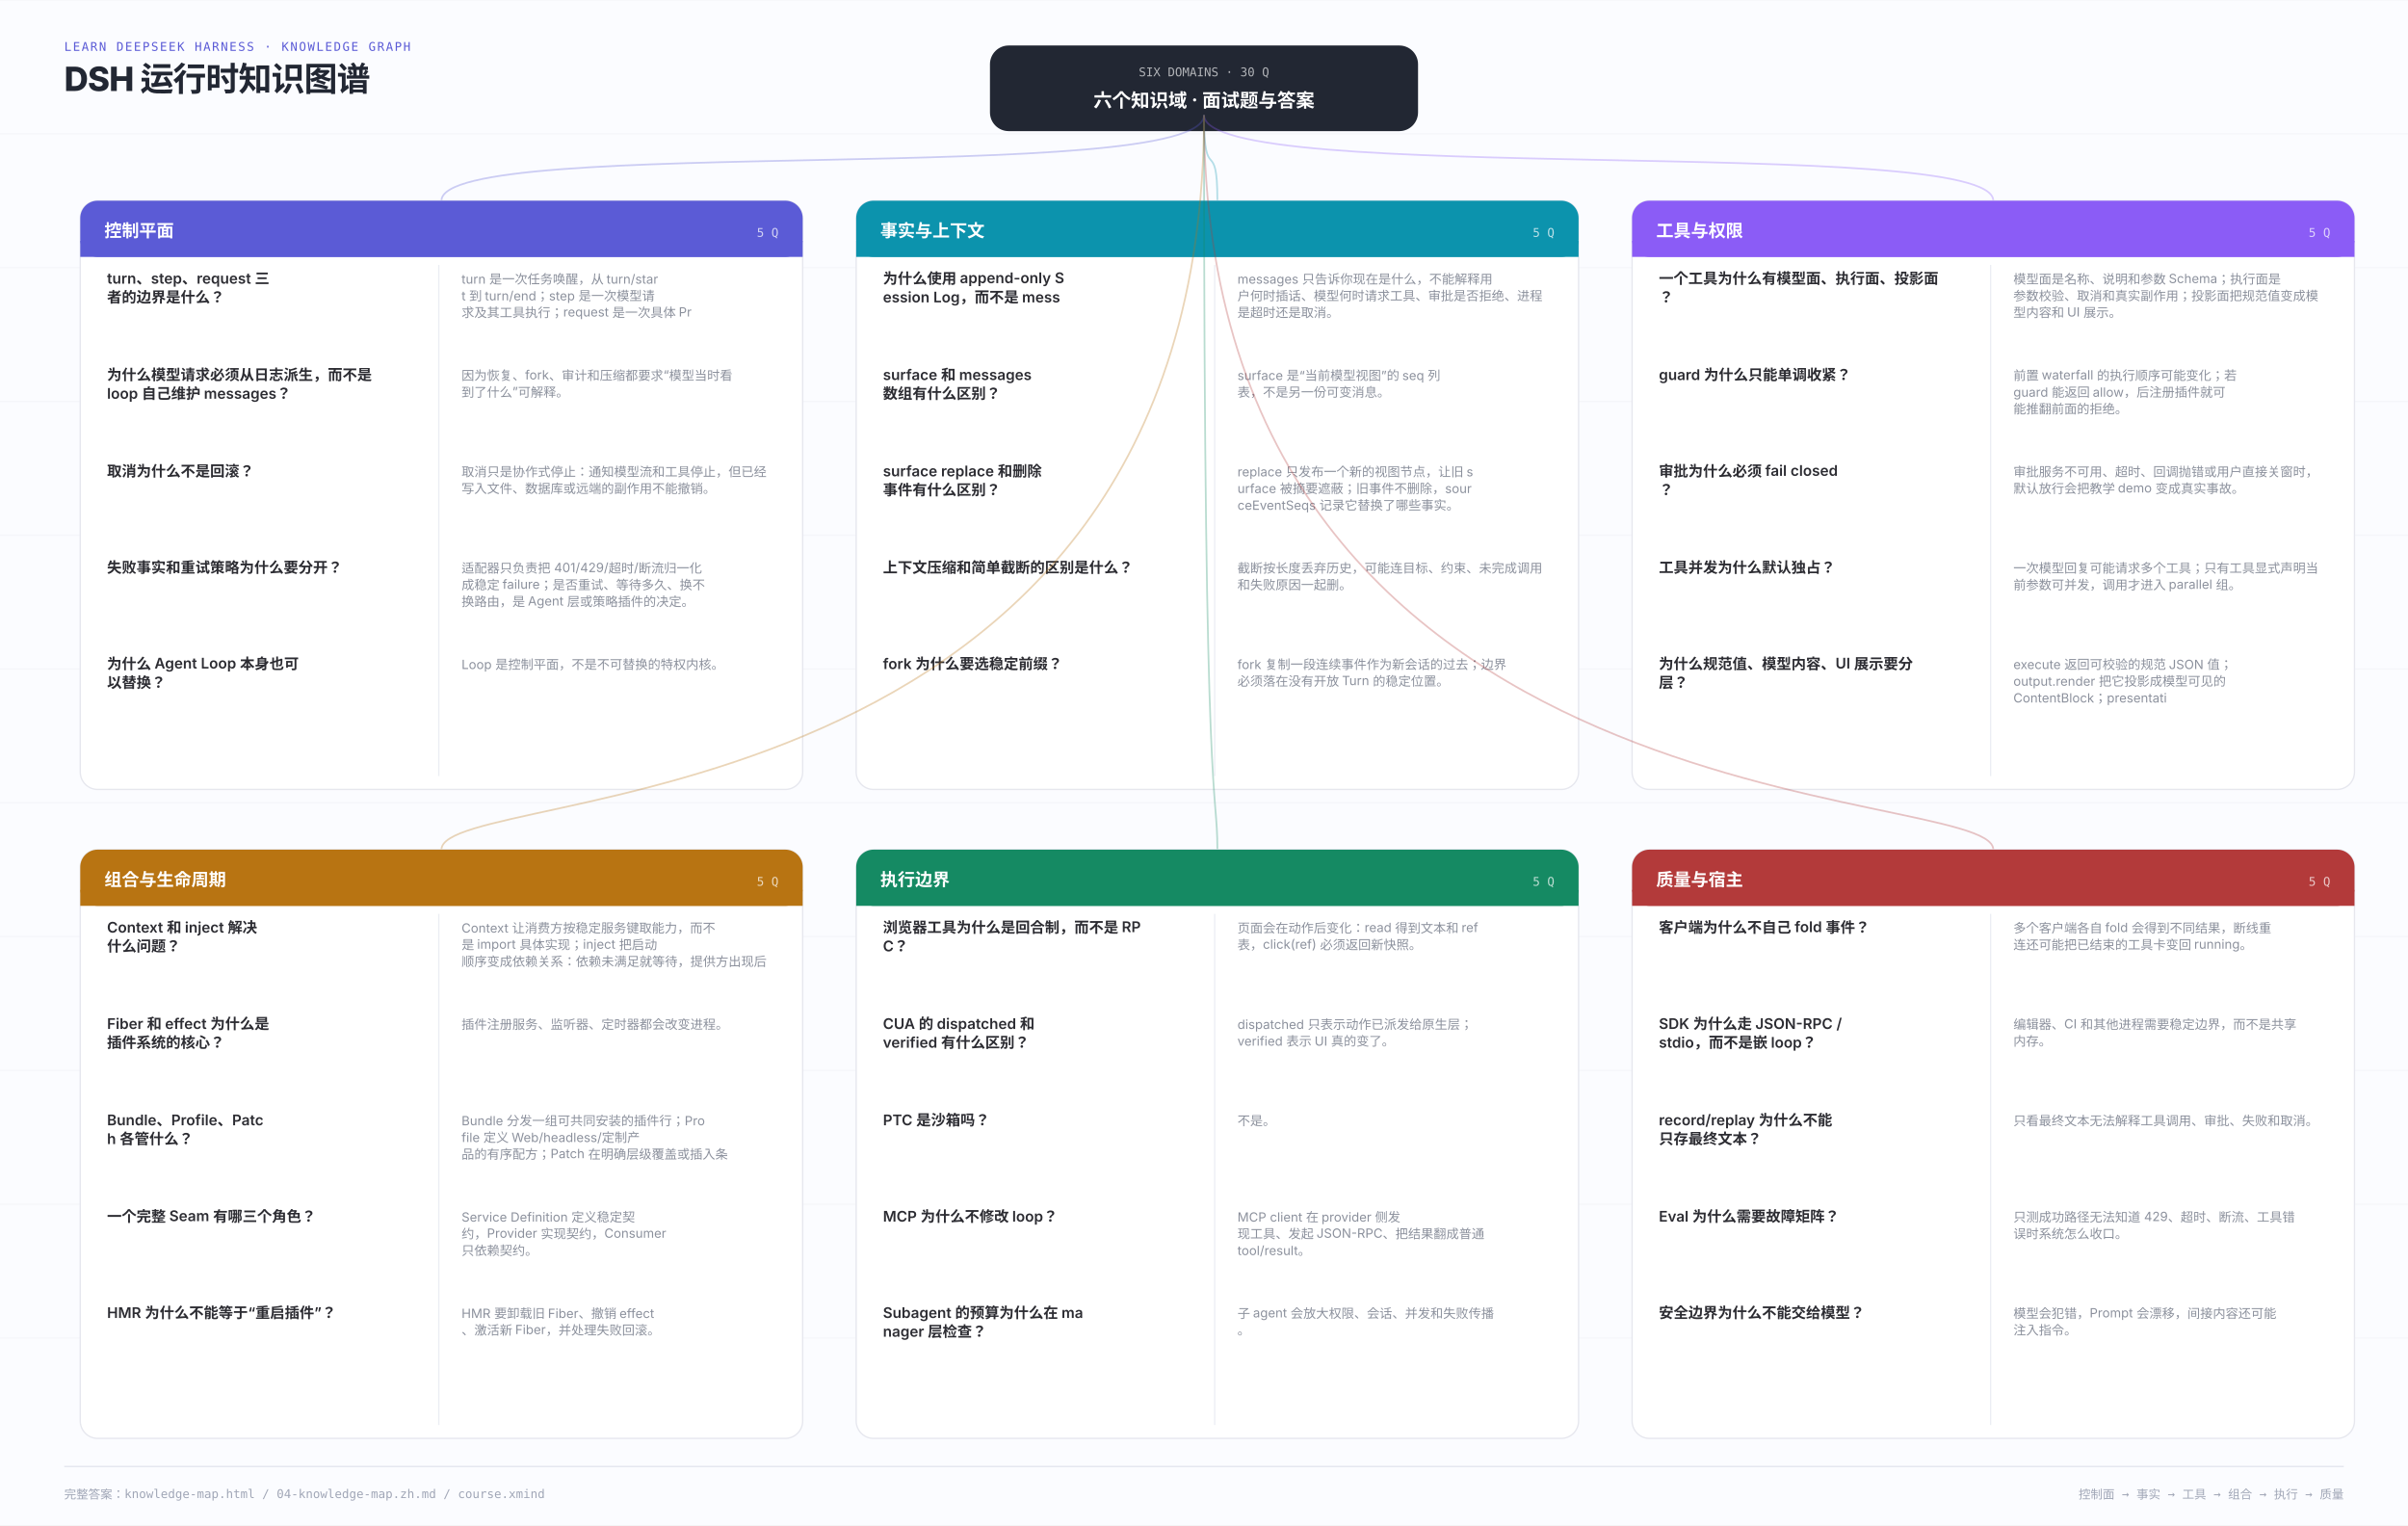
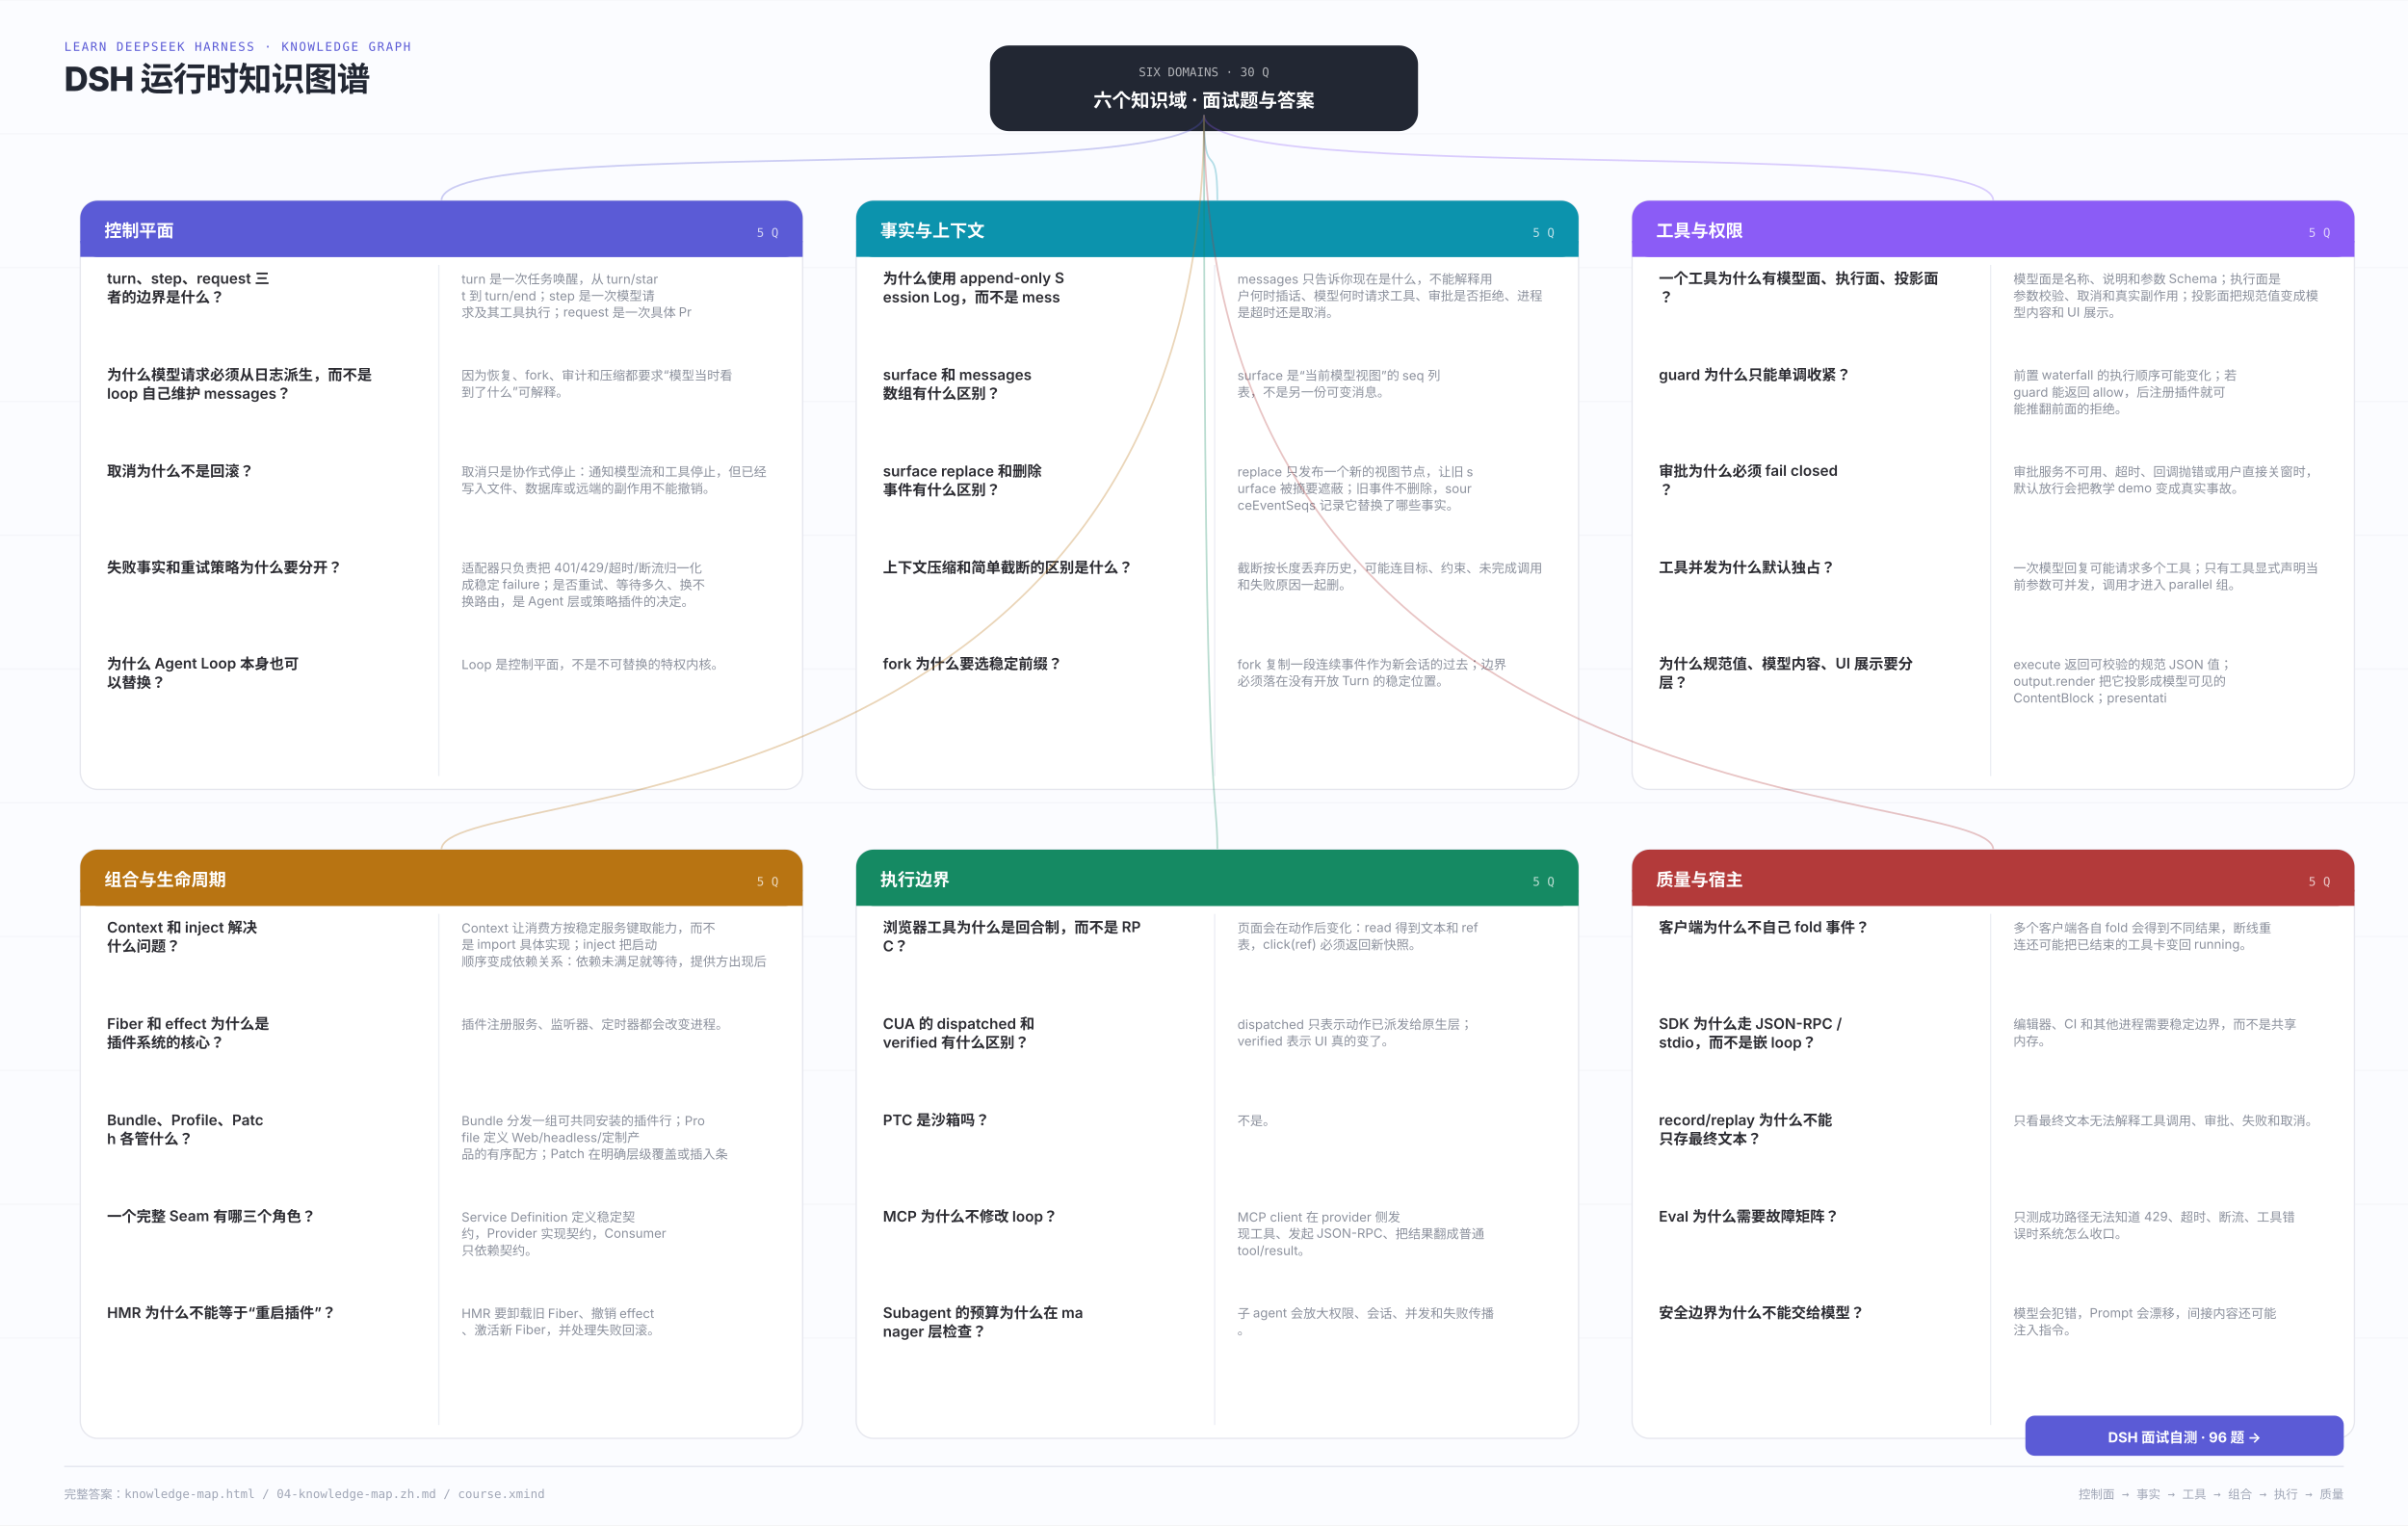
<svg xmlns="http://www.w3.org/2000/svg" width="1800" height="1140" viewBox="0 0 1800 1140" role="img" aria-labelledby="title">
  <rect width="1800" height="1140" fill="#fbfcff" />
  <g stroke="#303a63" stroke-opacity=".03">
    <path d="M0 0H1800M0 100H1800M0 200H1800M0 300H1800M0 400H1800M0 500H1800M0 600H1800M0 700H1800M0 800H1800M0 900H1800M0 1000H1800" />
  </g>
  <text x="48" y="38" font-size="9" letter-spacing=".12em" fill="#5b5bd6" font-family="SFMono-Regular,Consolas,monospace">LEARN DEEPSEEK HARNESS · KNOWLEDGE GRAPH</text>
  <text x="48" y="68" font-size="25" font-weight="760" fill="#222733" letter-spacing="-.02em" font-family="-apple-system,BlinkMacSystemFont,'Segoe UI','Noto Sans SC',sans-serif">DSH 运行时知识图谱</text>
  <rect x="740" y="34" width="320" height="64" rx="14" fill="#222733" />
  <text x="900" y="57" text-anchor="middle" font-size="9" fill="rgba(255,255,255,.65)" font-family="SFMono-Regular,Consolas,monospace">SIX DOMAINS · 30 Q</text>
  <text x="900" y="80" text-anchor="middle" font-size="14" font-weight="700" fill="#fff" font-family="-apple-system,BlinkMacSystemFont,'Segoe UI','Noto Sans SC',sans-serif">六个知识域 · 面试题与答案</text>
  <path d="M900 86 C900 140 330 100 330 150" fill="none" stroke="#5b5bd6" stroke-opacity=".3" stroke-width="1.3" />
  <rect x="60" y="150" width="540" height="440" rx="13" fill="#fff" stroke="#e6e7ee" />
  <rect x="60" y="150" width="540" height="42" rx="13" fill="#5b5bd6" />
  <rect x="60" y="180" width="540" height="12" fill="#5b5bd6" />
  <text x="78" y="177" font-size="13" font-weight="700" fill="#fff" font-family="-apple-system,BlinkMacSystemFont,'Segoe UI','Noto Sans SC',sans-serif">控制平面</text>
  <text x="582" y="177" text-anchor="end" font-size="9" fill="rgba(255,255,255,.72)" font-family="SFMono-Regular,Consolas,monospace">5 Q</text>
  <line x1="328" y1="198" x2="328" y2="580" stroke="#eceef4" />
  <text x="80" y="212" font-size="11" font-weight="600" fill="#2c2c32" text-anchor="start" font-family="-apple-system,BlinkMacSystemFont,'Segoe UI','Noto Sans SC',sans-serif">turn、step、request 三</text>
  <text x="80" y="226" font-size="11" font-weight="600" fill="#2c2c32" text-anchor="start" font-family="-apple-system,BlinkMacSystemFont,'Segoe UI','Noto Sans SC',sans-serif">者的边界是什么？</text>
  <text x="345" y="212" font-size="9.5" font-weight="400" fill="#8b909c" text-anchor="start" font-family="-apple-system,BlinkMacSystemFont,'Segoe UI','Noto Sans SC',sans-serif">turn 是一次任务唤醒，从 turn/star</text>
  <text x="345" y="224.5" font-size="9.5" font-weight="400" fill="#8b909c" text-anchor="start" font-family="-apple-system,BlinkMacSystemFont,'Segoe UI','Noto Sans SC',sans-serif">t 到 turn/end；step 是一次模型请</text>
  <text x="345" y="237" font-size="9.5" font-weight="400" fill="#8b909c" text-anchor="start" font-family="-apple-system,BlinkMacSystemFont,'Segoe UI','Noto Sans SC',sans-serif">求及其工具执行；request 是一次具体 Pr</text>
  <text x="80" y="284" font-size="11" font-weight="600" fill="#2c2c32" text-anchor="start" font-family="-apple-system,BlinkMacSystemFont,'Segoe UI','Noto Sans SC',sans-serif">为什么模型请求必须从日志派生，而不是 </text>
  <text x="80" y="298" font-size="11" font-weight="600" fill="#2c2c32" text-anchor="start" font-family="-apple-system,BlinkMacSystemFont,'Segoe UI','Noto Sans SC',sans-serif">loop 自己维护 messages？</text>
  <text x="345" y="284" font-size="9.5" font-weight="400" fill="#8b909c" text-anchor="start" font-family="-apple-system,BlinkMacSystemFont,'Segoe UI','Noto Sans SC',sans-serif">因为恢复、fork、审计和压缩都要求“模型当时看</text>
  <text x="345" y="296.5" font-size="9.5" font-weight="400" fill="#8b909c" text-anchor="start" font-family="-apple-system,BlinkMacSystemFont,'Segoe UI','Noto Sans SC',sans-serif">到了什么”可解释。</text>
  <text x="80" y="356" font-size="11" font-weight="600" fill="#2c2c32" text-anchor="start" font-family="-apple-system,BlinkMacSystemFont,'Segoe UI','Noto Sans SC',sans-serif">取消为什么不是回滚？</text>
  <text x="345" y="356" font-size="9.5" font-weight="400" fill="#8b909c" text-anchor="start" font-family="-apple-system,BlinkMacSystemFont,'Segoe UI','Noto Sans SC',sans-serif">取消只是协作式停止：通知模型流和工具停止，但已经</text>
  <text x="345" y="368.5" font-size="9.5" font-weight="400" fill="#8b909c" text-anchor="start" font-family="-apple-system,BlinkMacSystemFont,'Segoe UI','Noto Sans SC',sans-serif">写入文件、数据库或远端的副作用不能撤销。</text>
  <text x="80" y="428" font-size="11" font-weight="600" fill="#2c2c32" text-anchor="start" font-family="-apple-system,BlinkMacSystemFont,'Segoe UI','Noto Sans SC',sans-serif">失败事实和重试策略为什么要分开？</text>
  <text x="345" y="428" font-size="9.5" font-weight="400" fill="#8b909c" text-anchor="start" font-family="-apple-system,BlinkMacSystemFont,'Segoe UI','Noto Sans SC',sans-serif">适配器只负责把 401/429/超时/断流归一化</text>
  <text x="345" y="440.5" font-size="9.5" font-weight="400" fill="#8b909c" text-anchor="start" font-family="-apple-system,BlinkMacSystemFont,'Segoe UI','Noto Sans SC',sans-serif">成稳定 failure；是否重试、等待多久、换不</text>
  <text x="345" y="453" font-size="9.5" font-weight="400" fill="#8b909c" text-anchor="start" font-family="-apple-system,BlinkMacSystemFont,'Segoe UI','Noto Sans SC',sans-serif">换路由，是 Agent 层或策略插件的决定。</text>
  <text x="80" y="500" font-size="11" font-weight="600" fill="#2c2c32" text-anchor="start" font-family="-apple-system,BlinkMacSystemFont,'Segoe UI','Noto Sans SC',sans-serif">为什么 Agent Loop 本身也可</text>
  <text x="80" y="514" font-size="11" font-weight="600" fill="#2c2c32" text-anchor="start" font-family="-apple-system,BlinkMacSystemFont,'Segoe UI','Noto Sans SC',sans-serif">以替换？</text>
  <text x="345" y="500" font-size="9.5" font-weight="400" fill="#8b909c" text-anchor="start" font-family="-apple-system,BlinkMacSystemFont,'Segoe UI','Noto Sans SC',sans-serif">Loop 是控制平面，不是不可替换的特权内核。</text>
  <path d="M900 86 C900 140 910 100 910 150" fill="none" stroke="#0c93ad" stroke-opacity=".3" stroke-width="1.3" />
  <rect x="640" y="150" width="540" height="440" rx="13" fill="#fff" stroke="#e6e7ee" />
  <rect x="640" y="150" width="540" height="42" rx="13" fill="#0c93ad" />
  <rect x="640" y="180" width="540" height="12" fill="#0c93ad" />
  <text x="658" y="177" font-size="13" font-weight="700" fill="#fff" font-family="-apple-system,BlinkMacSystemFont,'Segoe UI','Noto Sans SC',sans-serif">事实与上下文</text>
  <text x="1162" y="177" text-anchor="end" font-size="9" fill="rgba(255,255,255,.72)" font-family="SFMono-Regular,Consolas,monospace">5 Q</text>
  <line x1="908" y1="198" x2="908" y2="580" stroke="#eceef4" />
  <text x="660" y="212" font-size="11" font-weight="600" fill="#2c2c32" text-anchor="start" font-family="-apple-system,BlinkMacSystemFont,'Segoe UI','Noto Sans SC',sans-serif">为什么使用 append-only S</text>
  <text x="660" y="226" font-size="11" font-weight="600" fill="#2c2c32" text-anchor="start" font-family="-apple-system,BlinkMacSystemFont,'Segoe UI','Noto Sans SC',sans-serif">ession Log，而不是 mess</text>
  <text x="925" y="212" font-size="9.5" font-weight="400" fill="#8b909c" text-anchor="start" font-family="-apple-system,BlinkMacSystemFont,'Segoe UI','Noto Sans SC',sans-serif">messages 只告诉你现在是什么，不能解释用</text>
  <text x="925" y="224.5" font-size="9.5" font-weight="400" fill="#8b909c" text-anchor="start" font-family="-apple-system,BlinkMacSystemFont,'Segoe UI','Noto Sans SC',sans-serif">户何时插话、模型何时请求工具、审批是否拒绝、进程</text>
  <text x="925" y="237" font-size="9.5" font-weight="400" fill="#8b909c" text-anchor="start" font-family="-apple-system,BlinkMacSystemFont,'Segoe UI','Noto Sans SC',sans-serif">是超时还是取消。</text>
  <text x="660" y="284" font-size="11" font-weight="600" fill="#2c2c32" text-anchor="start" font-family="-apple-system,BlinkMacSystemFont,'Segoe UI','Noto Sans SC',sans-serif">surface 和 messages </text>
  <text x="660" y="298" font-size="11" font-weight="600" fill="#2c2c32" text-anchor="start" font-family="-apple-system,BlinkMacSystemFont,'Segoe UI','Noto Sans SC',sans-serif">数组有什么区别？</text>
  <text x="925" y="284" font-size="9.5" font-weight="400" fill="#8b909c" text-anchor="start" font-family="-apple-system,BlinkMacSystemFont,'Segoe UI','Noto Sans SC',sans-serif">surface 是“当前模型视图”的 seq 列</text>
  <text x="925" y="296.5" font-size="9.5" font-weight="400" fill="#8b909c" text-anchor="start" font-family="-apple-system,BlinkMacSystemFont,'Segoe UI','Noto Sans SC',sans-serif">表，不是另一份可变消息。</text>
  <text x="660" y="356" font-size="11" font-weight="600" fill="#2c2c32" text-anchor="start" font-family="-apple-system,BlinkMacSystemFont,'Segoe UI','Noto Sans SC',sans-serif">surface replace 和删除</text>
  <text x="660" y="370" font-size="11" font-weight="600" fill="#2c2c32" text-anchor="start" font-family="-apple-system,BlinkMacSystemFont,'Segoe UI','Noto Sans SC',sans-serif">事件有什么区别？</text>
  <text x="925" y="356" font-size="9.5" font-weight="400" fill="#8b909c" text-anchor="start" font-family="-apple-system,BlinkMacSystemFont,'Segoe UI','Noto Sans SC',sans-serif">replace 只发布一个新的视图节点，让旧 s</text>
  <text x="925" y="368.5" font-size="9.5" font-weight="400" fill="#8b909c" text-anchor="start" font-family="-apple-system,BlinkMacSystemFont,'Segoe UI','Noto Sans SC',sans-serif">urface 被摘要遮蔽；旧事件不删除，sour</text>
  <text x="925" y="381" font-size="9.5" font-weight="400" fill="#8b909c" text-anchor="start" font-family="-apple-system,BlinkMacSystemFont,'Segoe UI','Noto Sans SC',sans-serif">ceEventSeqs 记录它替换了哪些事实。</text>
  <text x="660" y="428" font-size="11" font-weight="600" fill="#2c2c32" text-anchor="start" font-family="-apple-system,BlinkMacSystemFont,'Segoe UI','Noto Sans SC',sans-serif">上下文压缩和简单截断的区别是什么？</text>
  <text x="925" y="428" font-size="9.5" font-weight="400" fill="#8b909c" text-anchor="start" font-family="-apple-system,BlinkMacSystemFont,'Segoe UI','Noto Sans SC',sans-serif">截断按长度丢弃历史，可能连目标、约束、未完成调用</text>
  <text x="925" y="440.5" font-size="9.5" font-weight="400" fill="#8b909c" text-anchor="start" font-family="-apple-system,BlinkMacSystemFont,'Segoe UI','Noto Sans SC',sans-serif">和失败原因一起删。</text>
  <text x="660" y="500" font-size="11" font-weight="600" fill="#2c2c32" text-anchor="start" font-family="-apple-system,BlinkMacSystemFont,'Segoe UI','Noto Sans SC',sans-serif">fork 为什么要选稳定前缀？</text>
  <text x="925" y="500" font-size="9.5" font-weight="400" fill="#8b909c" text-anchor="start" font-family="-apple-system,BlinkMacSystemFont,'Segoe UI','Noto Sans SC',sans-serif">fork 复制一段连续事件作为新会话的过去；边界</text>
  <text x="925" y="512.5" font-size="9.5" font-weight="400" fill="#8b909c" text-anchor="start" font-family="-apple-system,BlinkMacSystemFont,'Segoe UI','Noto Sans SC',sans-serif">必须落在没有开放 Turn 的稳定位置。</text>
  <path d="M900 86 C900 140 1490 100 1490 150" fill="none" stroke="#8b5cf6" stroke-opacity=".3" stroke-width="1.3" />
  <rect x="1220" y="150" width="540" height="440" rx="13" fill="#fff" stroke="#e6e7ee" />
  <rect x="1220" y="150" width="540" height="42" rx="13" fill="#8b5cf6" />
  <rect x="1220" y="180" width="540" height="12" fill="#8b5cf6" />
  <text x="1238" y="177" font-size="13" font-weight="700" fill="#fff" font-family="-apple-system,BlinkMacSystemFont,'Segoe UI','Noto Sans SC',sans-serif">工具与权限</text>
  <text x="1742" y="177" text-anchor="end" font-size="9" fill="rgba(255,255,255,.72)" font-family="SFMono-Regular,Consolas,monospace">5 Q</text>
  <line x1="1488" y1="198" x2="1488" y2="580" stroke="#eceef4" />
  <text x="1240" y="212" font-size="11" font-weight="600" fill="#2c2c32" text-anchor="start" font-family="-apple-system,BlinkMacSystemFont,'Segoe UI','Noto Sans SC',sans-serif">一个工具为什么有模型面、执行面、投影面</text>
  <text x="1240" y="226" font-size="11" font-weight="600" fill="#2c2c32" text-anchor="start" font-family="-apple-system,BlinkMacSystemFont,'Segoe UI','Noto Sans SC',sans-serif">？</text>
  <text x="1505" y="212" font-size="9.5" font-weight="400" fill="#8b909c" text-anchor="start" font-family="-apple-system,BlinkMacSystemFont,'Segoe UI','Noto Sans SC',sans-serif">模型面是名称、说明和参数 Schema；执行面是</text>
  <text x="1505" y="224.5" font-size="9.5" font-weight="400" fill="#8b909c" text-anchor="start" font-family="-apple-system,BlinkMacSystemFont,'Segoe UI','Noto Sans SC',sans-serif">参数校验、取消和真实副作用；投影面把规范值变成模</text>
  <text x="1505" y="237" font-size="9.5" font-weight="400" fill="#8b909c" text-anchor="start" font-family="-apple-system,BlinkMacSystemFont,'Segoe UI','Noto Sans SC',sans-serif">型内容和 UI 展示。</text>
  <text x="1240" y="284" font-size="11" font-weight="600" fill="#2c2c32" text-anchor="start" font-family="-apple-system,BlinkMacSystemFont,'Segoe UI','Noto Sans SC',sans-serif">guard 为什么只能单调收紧？</text>
  <text x="1505" y="284" font-size="9.5" font-weight="400" fill="#8b909c" text-anchor="start" font-family="-apple-system,BlinkMacSystemFont,'Segoe UI','Noto Sans SC',sans-serif">前置 waterfall 的执行顺序可能变化；若</text>
  <text x="1505" y="296.5" font-size="9.5" font-weight="400" fill="#8b909c" text-anchor="start" font-family="-apple-system,BlinkMacSystemFont,'Segoe UI','Noto Sans SC',sans-serif"> guard 能返回 allow，后注册插件就可</text>
  <text x="1505" y="309" font-size="9.5" font-weight="400" fill="#8b909c" text-anchor="start" font-family="-apple-system,BlinkMacSystemFont,'Segoe UI','Noto Sans SC',sans-serif">能推翻前面的拒绝。</text>
  <text x="1240" y="356" font-size="11" font-weight="600" fill="#2c2c32" text-anchor="start" font-family="-apple-system,BlinkMacSystemFont,'Segoe UI','Noto Sans SC',sans-serif">审批为什么必须 fail closed</text>
  <text x="1240" y="370" font-size="11" font-weight="600" fill="#2c2c32" text-anchor="start" font-family="-apple-system,BlinkMacSystemFont,'Segoe UI','Noto Sans SC',sans-serif">？</text>
  <text x="1505" y="356" font-size="9.5" font-weight="400" fill="#8b909c" text-anchor="start" font-family="-apple-system,BlinkMacSystemFont,'Segoe UI','Noto Sans SC',sans-serif">审批服务不可用、超时、回调抛错或用户直接关窗时，</text>
  <text x="1505" y="368.5" font-size="9.5" font-weight="400" fill="#8b909c" text-anchor="start" font-family="-apple-system,BlinkMacSystemFont,'Segoe UI','Noto Sans SC',sans-serif">默认放行会把教学 demo 变成真实事故。</text>
  <text x="1240" y="428" font-size="11" font-weight="600" fill="#2c2c32" text-anchor="start" font-family="-apple-system,BlinkMacSystemFont,'Segoe UI','Noto Sans SC',sans-serif">工具并发为什么默认独占？</text>
  <text x="1505" y="428" font-size="9.5" font-weight="400" fill="#8b909c" text-anchor="start" font-family="-apple-system,BlinkMacSystemFont,'Segoe UI','Noto Sans SC',sans-serif">一次模型回复可能请求多个工具；只有工具显式声明当</text>
  <text x="1505" y="440.5" font-size="9.5" font-weight="400" fill="#8b909c" text-anchor="start" font-family="-apple-system,BlinkMacSystemFont,'Segoe UI','Noto Sans SC',sans-serif">前参数可并发，调用才进入 parallel 组。</text>
  <text x="1240" y="500" font-size="11" font-weight="600" fill="#2c2c32" text-anchor="start" font-family="-apple-system,BlinkMacSystemFont,'Segoe UI','Noto Sans SC',sans-serif">为什么规范值、模型内容、UI 展示要分</text>
  <text x="1240" y="514" font-size="11" font-weight="600" fill="#2c2c32" text-anchor="start" font-family="-apple-system,BlinkMacSystemFont,'Segoe UI','Noto Sans SC',sans-serif">层？</text>
  <text x="1505" y="500" font-size="9.5" font-weight="400" fill="#8b909c" text-anchor="start" font-family="-apple-system,BlinkMacSystemFont,'Segoe UI','Noto Sans SC',sans-serif">execute 返回可校验的规范 JSON 值；</text>
  <text x="1505" y="512.5" font-size="9.5" font-weight="400" fill="#8b909c" text-anchor="start" font-family="-apple-system,BlinkMacSystemFont,'Segoe UI','Noto Sans SC',sans-serif">output.render 把它投影成模型可见的</text>
  <text x="1505" y="525" font-size="9.5" font-weight="400" fill="#8b909c" text-anchor="start" font-family="-apple-system,BlinkMacSystemFont,'Segoe UI','Noto Sans SC',sans-serif"> ContentBlock；presentati</text>
  <path d="M900 86 C900 625 330 585 330 635" fill="none" stroke="#b87412" stroke-opacity=".3" stroke-width="1.3" />
  <rect x="60" y="635" width="540" height="440" rx="13" fill="#fff" stroke="#e6e7ee" />
  <rect x="60" y="635" width="540" height="42" rx="13" fill="#b87412" />
  <rect x="60" y="665" width="540" height="12" fill="#b87412" />
  <text x="78" y="662" font-size="13" font-weight="700" fill="#fff" font-family="-apple-system,BlinkMacSystemFont,'Segoe UI','Noto Sans SC',sans-serif">组合与生命周期</text>
  <text x="582" y="662" text-anchor="end" font-size="9" fill="rgba(255,255,255,.72)" font-family="SFMono-Regular,Consolas,monospace">5 Q</text>
  <line x1="328" y1="683" x2="328" y2="1065" stroke="#eceef4" />
  <text x="80" y="697" font-size="11" font-weight="600" fill="#2c2c32" text-anchor="start" font-family="-apple-system,BlinkMacSystemFont,'Segoe UI','Noto Sans SC',sans-serif">Context 和 inject 解决</text>
  <text x="80" y="711" font-size="11" font-weight="600" fill="#2c2c32" text-anchor="start" font-family="-apple-system,BlinkMacSystemFont,'Segoe UI','Noto Sans SC',sans-serif">什么问题？</text>
  <text x="345" y="697" font-size="9.5" font-weight="400" fill="#8b909c" text-anchor="start" font-family="-apple-system,BlinkMacSystemFont,'Segoe UI','Noto Sans SC',sans-serif">Context 让消费方按稳定服务键取能力，而不</text>
  <text x="345" y="709.5" font-size="9.5" font-weight="400" fill="#8b909c" text-anchor="start" font-family="-apple-system,BlinkMacSystemFont,'Segoe UI','Noto Sans SC',sans-serif">是 import 具体实现；inject 把启动</text>
  <text x="345" y="722" font-size="9.5" font-weight="400" fill="#8b909c" text-anchor="start" font-family="-apple-system,BlinkMacSystemFont,'Segoe UI','Noto Sans SC',sans-serif">顺序变成依赖关系：依赖未满足就等待，提供方出现后</text>
  <text x="80" y="769" font-size="11" font-weight="600" fill="#2c2c32" text-anchor="start" font-family="-apple-system,BlinkMacSystemFont,'Segoe UI','Noto Sans SC',sans-serif">Fiber 和 effect 为什么是</text>
  <text x="80" y="783" font-size="11" font-weight="600" fill="#2c2c32" text-anchor="start" font-family="-apple-system,BlinkMacSystemFont,'Segoe UI','Noto Sans SC',sans-serif">插件系统的核心？</text>
  <text x="345" y="769" font-size="9.5" font-weight="400" fill="#8b909c" text-anchor="start" font-family="-apple-system,BlinkMacSystemFont,'Segoe UI','Noto Sans SC',sans-serif">插件注册服务、监听器、定时器都会改变进程。</text>
  <text x="80" y="841" font-size="11" font-weight="600" fill="#2c2c32" text-anchor="start" font-family="-apple-system,BlinkMacSystemFont,'Segoe UI','Noto Sans SC',sans-serif">Bundle、Profile、Patc</text>
  <text x="80" y="855" font-size="11" font-weight="600" fill="#2c2c32" text-anchor="start" font-family="-apple-system,BlinkMacSystemFont,'Segoe UI','Noto Sans SC',sans-serif">h 各管什么？</text>
  <text x="345" y="841" font-size="9.5" font-weight="400" fill="#8b909c" text-anchor="start" font-family="-apple-system,BlinkMacSystemFont,'Segoe UI','Noto Sans SC',sans-serif">Bundle 分发一组可共同安装的插件行；Pro</text>
  <text x="345" y="853.5" font-size="9.5" font-weight="400" fill="#8b909c" text-anchor="start" font-family="-apple-system,BlinkMacSystemFont,'Segoe UI','Noto Sans SC',sans-serif">file 定义 Web/headless/定制产</text>
  <text x="345" y="866" font-size="9.5" font-weight="400" fill="#8b909c" text-anchor="start" font-family="-apple-system,BlinkMacSystemFont,'Segoe UI','Noto Sans SC',sans-serif">品的有序配方；Patch 在明确层级覆盖或插入条</text>
  <text x="80" y="913" font-size="11" font-weight="600" fill="#2c2c32" text-anchor="start" font-family="-apple-system,BlinkMacSystemFont,'Segoe UI','Noto Sans SC',sans-serif">一个完整 Seam 有哪三个角色？</text>
  <text x="345" y="913" font-size="9.5" font-weight="400" fill="#8b909c" text-anchor="start" font-family="-apple-system,BlinkMacSystemFont,'Segoe UI','Noto Sans SC',sans-serif">Service Definition 定义稳定契</text>
  <text x="345" y="925.5" font-size="9.5" font-weight="400" fill="#8b909c" text-anchor="start" font-family="-apple-system,BlinkMacSystemFont,'Segoe UI','Noto Sans SC',sans-serif">约，Provider 实现契约，Consumer</text>
  <text x="345" y="938" font-size="9.5" font-weight="400" fill="#8b909c" text-anchor="start" font-family="-apple-system,BlinkMacSystemFont,'Segoe UI','Noto Sans SC',sans-serif"> 只依赖契约。</text>
  <text x="80" y="985" font-size="11" font-weight="600" fill="#2c2c32" text-anchor="start" font-family="-apple-system,BlinkMacSystemFont,'Segoe UI','Noto Sans SC',sans-serif">HMR 为什么不能等于“重启插件”？</text>
  <text x="345" y="985" font-size="9.5" font-weight="400" fill="#8b909c" text-anchor="start" font-family="-apple-system,BlinkMacSystemFont,'Segoe UI','Noto Sans SC',sans-serif">HMR 要卸载旧 Fiber、撤销 effect</text>
  <text x="345" y="997.5" font-size="9.5" font-weight="400" fill="#8b909c" text-anchor="start" font-family="-apple-system,BlinkMacSystemFont,'Segoe UI','Noto Sans SC',sans-serif">、激活新 Fiber，并处理失败回滚。</text>
  <path d="M900 86 C900 625 910 585 910 635" fill="none" stroke="#158a63" stroke-opacity=".3" stroke-width="1.3" />
  <rect x="640" y="635" width="540" height="440" rx="13" fill="#fff" stroke="#e6e7ee" />
  <rect x="640" y="635" width="540" height="42" rx="13" fill="#158a63" />
  <rect x="640" y="665" width="540" height="12" fill="#158a63" />
  <text x="658" y="662" font-size="13" font-weight="700" fill="#fff" font-family="-apple-system,BlinkMacSystemFont,'Segoe UI','Noto Sans SC',sans-serif">执行边界</text>
  <text x="1162" y="662" text-anchor="end" font-size="9" fill="rgba(255,255,255,.72)" font-family="SFMono-Regular,Consolas,monospace">5 Q</text>
  <line x1="908" y1="683" x2="908" y2="1065" stroke="#eceef4" />
  <text x="660" y="697" font-size="11" font-weight="600" fill="#2c2c32" text-anchor="start" font-family="-apple-system,BlinkMacSystemFont,'Segoe UI','Noto Sans SC',sans-serif">浏览器工具为什么是回合制，而不是 RP</text>
  <text x="660" y="711" font-size="11" font-weight="600" fill="#2c2c32" text-anchor="start" font-family="-apple-system,BlinkMacSystemFont,'Segoe UI','Noto Sans SC',sans-serif">C？</text>
  <text x="925" y="697" font-size="9.5" font-weight="400" fill="#8b909c" text-anchor="start" font-family="-apple-system,BlinkMacSystemFont,'Segoe UI','Noto Sans SC',sans-serif">页面会在动作后变化：read 得到文本和 ref</text>
  <text x="925" y="709.5" font-size="9.5" font-weight="400" fill="#8b909c" text-anchor="start" font-family="-apple-system,BlinkMacSystemFont,'Segoe UI','Noto Sans SC',sans-serif"> 表，click(ref) 必须返回新快照。</text>
  <text x="660" y="769" font-size="11" font-weight="600" fill="#2c2c32" text-anchor="start" font-family="-apple-system,BlinkMacSystemFont,'Segoe UI','Noto Sans SC',sans-serif">CUA 的 dispatched 和 </text>
  <text x="660" y="783" font-size="11" font-weight="600" fill="#2c2c32" text-anchor="start" font-family="-apple-system,BlinkMacSystemFont,'Segoe UI','Noto Sans SC',sans-serif">verified 有什么区别？</text>
  <text x="925" y="769" font-size="9.5" font-weight="400" fill="#8b909c" text-anchor="start" font-family="-apple-system,BlinkMacSystemFont,'Segoe UI','Noto Sans SC',sans-serif">dispatched 只表示动作已派发给原生层；</text>
  <text x="925" y="781.5" font-size="9.5" font-weight="400" fill="#8b909c" text-anchor="start" font-family="-apple-system,BlinkMacSystemFont,'Segoe UI','Noto Sans SC',sans-serif">verified 表示 UI 真的变了。</text>
  <text x="660" y="841" font-size="11" font-weight="600" fill="#2c2c32" text-anchor="start" font-family="-apple-system,BlinkMacSystemFont,'Segoe UI','Noto Sans SC',sans-serif">PTC 是沙箱吗？</text>
  <text x="925" y="841" font-size="9.5" font-weight="400" fill="#8b909c" text-anchor="start" font-family="-apple-system,BlinkMacSystemFont,'Segoe UI','Noto Sans SC',sans-serif">不是。</text>
  <text x="660" y="913" font-size="11" font-weight="600" fill="#2c2c32" text-anchor="start" font-family="-apple-system,BlinkMacSystemFont,'Segoe UI','Noto Sans SC',sans-serif">MCP 为什么不修改 loop？</text>
  <text x="925" y="913" font-size="9.5" font-weight="400" fill="#8b909c" text-anchor="start" font-family="-apple-system,BlinkMacSystemFont,'Segoe UI','Noto Sans SC',sans-serif">MCP client 在 provider 侧发</text>
  <text x="925" y="925.5" font-size="9.5" font-weight="400" fill="#8b909c" text-anchor="start" font-family="-apple-system,BlinkMacSystemFont,'Segoe UI','Noto Sans SC',sans-serif">现工具、发起 JSON-RPC、把结果翻成普通 </text>
  <text x="925" y="938" font-size="9.5" font-weight="400" fill="#8b909c" text-anchor="start" font-family="-apple-system,BlinkMacSystemFont,'Segoe UI','Noto Sans SC',sans-serif">tool/result。</text>
  <text x="660" y="985" font-size="11" font-weight="600" fill="#2c2c32" text-anchor="start" font-family="-apple-system,BlinkMacSystemFont,'Segoe UI','Noto Sans SC',sans-serif">Subagent 的预算为什么在 ma</text>
  <text x="660" y="999" font-size="11" font-weight="600" fill="#2c2c32" text-anchor="start" font-family="-apple-system,BlinkMacSystemFont,'Segoe UI','Noto Sans SC',sans-serif">nager 层检查？</text>
  <text x="925" y="985" font-size="9.5" font-weight="400" fill="#8b909c" text-anchor="start" font-family="-apple-system,BlinkMacSystemFont,'Segoe UI','Noto Sans SC',sans-serif">子 agent 会放大权限、会话、并发和失败传播</text>
  <text x="925" y="997.5" font-size="9.5" font-weight="400" fill="#8b909c" text-anchor="start" font-family="-apple-system,BlinkMacSystemFont,'Segoe UI','Noto Sans SC',sans-serif">。</text>
  <path d="M900 86 C900 625 1490 585 1490 635" fill="none" stroke="#b33a3a" stroke-opacity=".3" stroke-width="1.3" />
  <rect x="1220" y="635" width="540" height="440" rx="13" fill="#fff" stroke="#e6e7ee" />
  <rect x="1220" y="635" width="540" height="42" rx="13" fill="#b33a3a" />
  <rect x="1220" y="665" width="540" height="12" fill="#b33a3a" />
  <text x="1238" y="662" font-size="13" font-weight="700" fill="#fff" font-family="-apple-system,BlinkMacSystemFont,'Segoe UI','Noto Sans SC',sans-serif">质量与宿主</text>
  <text x="1742" y="662" text-anchor="end" font-size="9" fill="rgba(255,255,255,.72)" font-family="SFMono-Regular,Consolas,monospace">5 Q</text>
  <line x1="1488" y1="683" x2="1488" y2="1065" stroke="#eceef4" />
  <text x="1240" y="697" font-size="11" font-weight="600" fill="#2c2c32" text-anchor="start" font-family="-apple-system,BlinkMacSystemFont,'Segoe UI','Noto Sans SC',sans-serif">客户端为什么不自己 fold 事件？</text>
  <text x="1505" y="697" font-size="9.5" font-weight="400" fill="#8b909c" text-anchor="start" font-family="-apple-system,BlinkMacSystemFont,'Segoe UI','Noto Sans SC',sans-serif">多个客户端各自 fold 会得到不同结果，断线重</text>
  <text x="1505" y="709.5" font-size="9.5" font-weight="400" fill="#8b909c" text-anchor="start" font-family="-apple-system,BlinkMacSystemFont,'Segoe UI','Noto Sans SC',sans-serif">连还可能把已结束的工具卡变回 running。</text>
  <text x="1240" y="769" font-size="11" font-weight="600" fill="#2c2c32" text-anchor="start" font-family="-apple-system,BlinkMacSystemFont,'Segoe UI','Noto Sans SC',sans-serif">SDK 为什么走 JSON-RPC /</text>
  <text x="1240" y="783" font-size="11" font-weight="600" fill="#2c2c32" text-anchor="start" font-family="-apple-system,BlinkMacSystemFont,'Segoe UI','Noto Sans SC',sans-serif"> stdio，而不是嵌 loop？</text>
  <text x="1505" y="769" font-size="9.5" font-weight="400" fill="#8b909c" text-anchor="start" font-family="-apple-system,BlinkMacSystemFont,'Segoe UI','Noto Sans SC',sans-serif">编辑器、CI 和其他进程需要稳定边界，而不是共享</text>
  <text x="1505" y="781.5" font-size="9.5" font-weight="400" fill="#8b909c" text-anchor="start" font-family="-apple-system,BlinkMacSystemFont,'Segoe UI','Noto Sans SC',sans-serif">内存。</text>
  <text x="1240" y="841" font-size="11" font-weight="600" fill="#2c2c32" text-anchor="start" font-family="-apple-system,BlinkMacSystemFont,'Segoe UI','Noto Sans SC',sans-serif">record/replay 为什么不能</text>
  <text x="1240" y="855" font-size="11" font-weight="600" fill="#2c2c32" text-anchor="start" font-family="-apple-system,BlinkMacSystemFont,'Segoe UI','Noto Sans SC',sans-serif">只存最终文本？</text>
  <text x="1505" y="841" font-size="9.5" font-weight="400" fill="#8b909c" text-anchor="start" font-family="-apple-system,BlinkMacSystemFont,'Segoe UI','Noto Sans SC',sans-serif">只看最终文本无法解释工具调用、审批、失败和取消。</text>
  <text x="1240" y="913" font-size="11" font-weight="600" fill="#2c2c32" text-anchor="start" font-family="-apple-system,BlinkMacSystemFont,'Segoe UI','Noto Sans SC',sans-serif">Eval 为什么需要故障矩阵？</text>
  <text x="1505" y="913" font-size="9.5" font-weight="400" fill="#8b909c" text-anchor="start" font-family="-apple-system,BlinkMacSystemFont,'Segoe UI','Noto Sans SC',sans-serif">只测成功路径无法知道 429、超时、断流、工具错</text>
  <text x="1505" y="925.5" font-size="9.5" font-weight="400" fill="#8b909c" text-anchor="start" font-family="-apple-system,BlinkMacSystemFont,'Segoe UI','Noto Sans SC',sans-serif">误时系统怎么收口。</text>
  <text x="1240" y="985" font-size="11" font-weight="600" fill="#2c2c32" text-anchor="start" font-family="-apple-system,BlinkMacSystemFont,'Segoe UI','Noto Sans SC',sans-serif">安全边界为什么不能交给模型？</text>
  <text x="1505" y="985" font-size="9.5" font-weight="400" fill="#8b909c" text-anchor="start" font-family="-apple-system,BlinkMacSystemFont,'Segoe UI','Noto Sans SC',sans-serif">模型会犯错，Prompt 会漂移，间接内容还可能</text>
  <text x="1505" y="997.5" font-size="9.5" font-weight="400" fill="#8b909c" text-anchor="start" font-family="-apple-system,BlinkMacSystemFont,'Segoe UI','Noto Sans SC',sans-serif">注入指令。</text>
+   <a href="../../quiz/index.html">
+     <rect x="1514" y="1058" width="238" height="30" rx="7" fill="#5b5bd6" />
+     <text x="1633" y="1078" text-anchor="middle" font-size="10.5" font-weight="650" fill="#fff" font-family="-apple-system,BlinkMacSystemFont,'Segoe UI','Noto Sans SC',sans-serif">DSH 面试自测 · 96 题 →</text>
+   </a>
  <line x1="48" y1="1096" x2="1752" y2="1096" stroke="#e3e6ef" />
  <text x="48" y="1120" font-size="9" fill="#a0a6b6" font-family="SFMono-Regular,Consolas,monospace">完整答案：knowledge-map.html / 04-knowledge-map.zh.md / course.xmind</text>
  <text x="1752" y="1120" text-anchor="end" font-size="9" fill="#a0a6b6" font-family="SFMono-Regular,Consolas,monospace">控制面 → 事实 → 工具 → 组合 → 执行 → 质量</text>
</svg>
